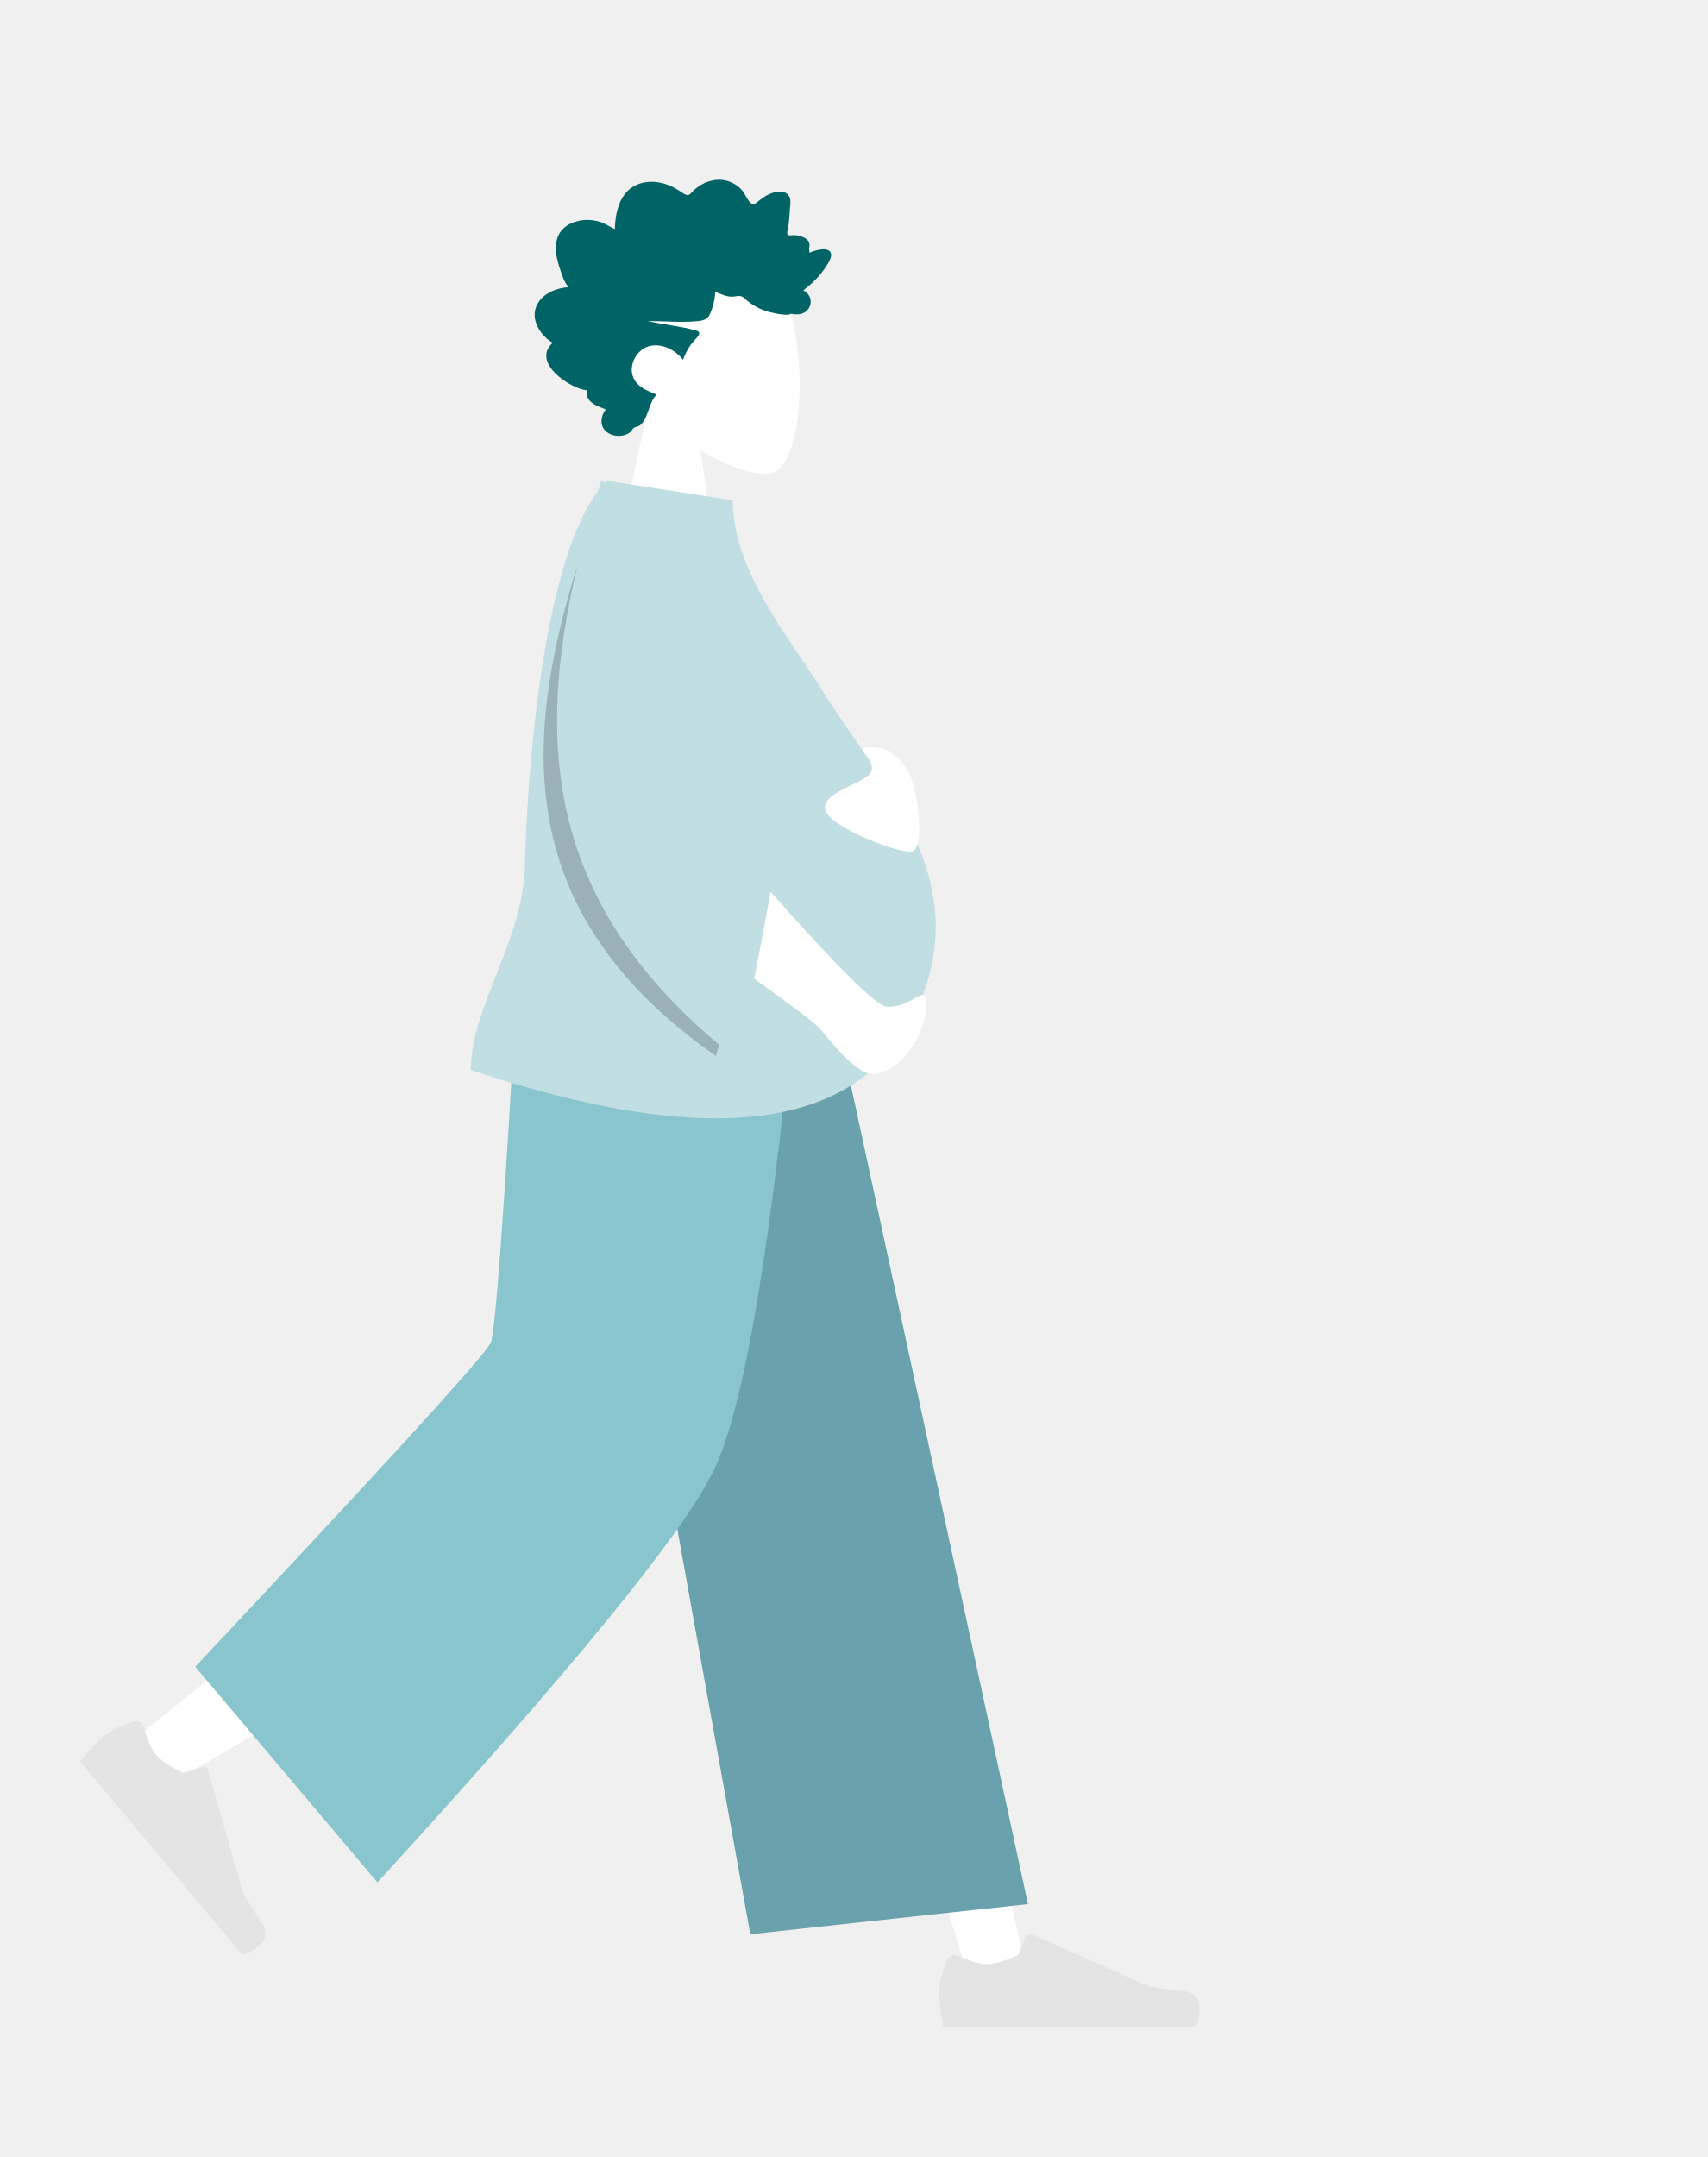
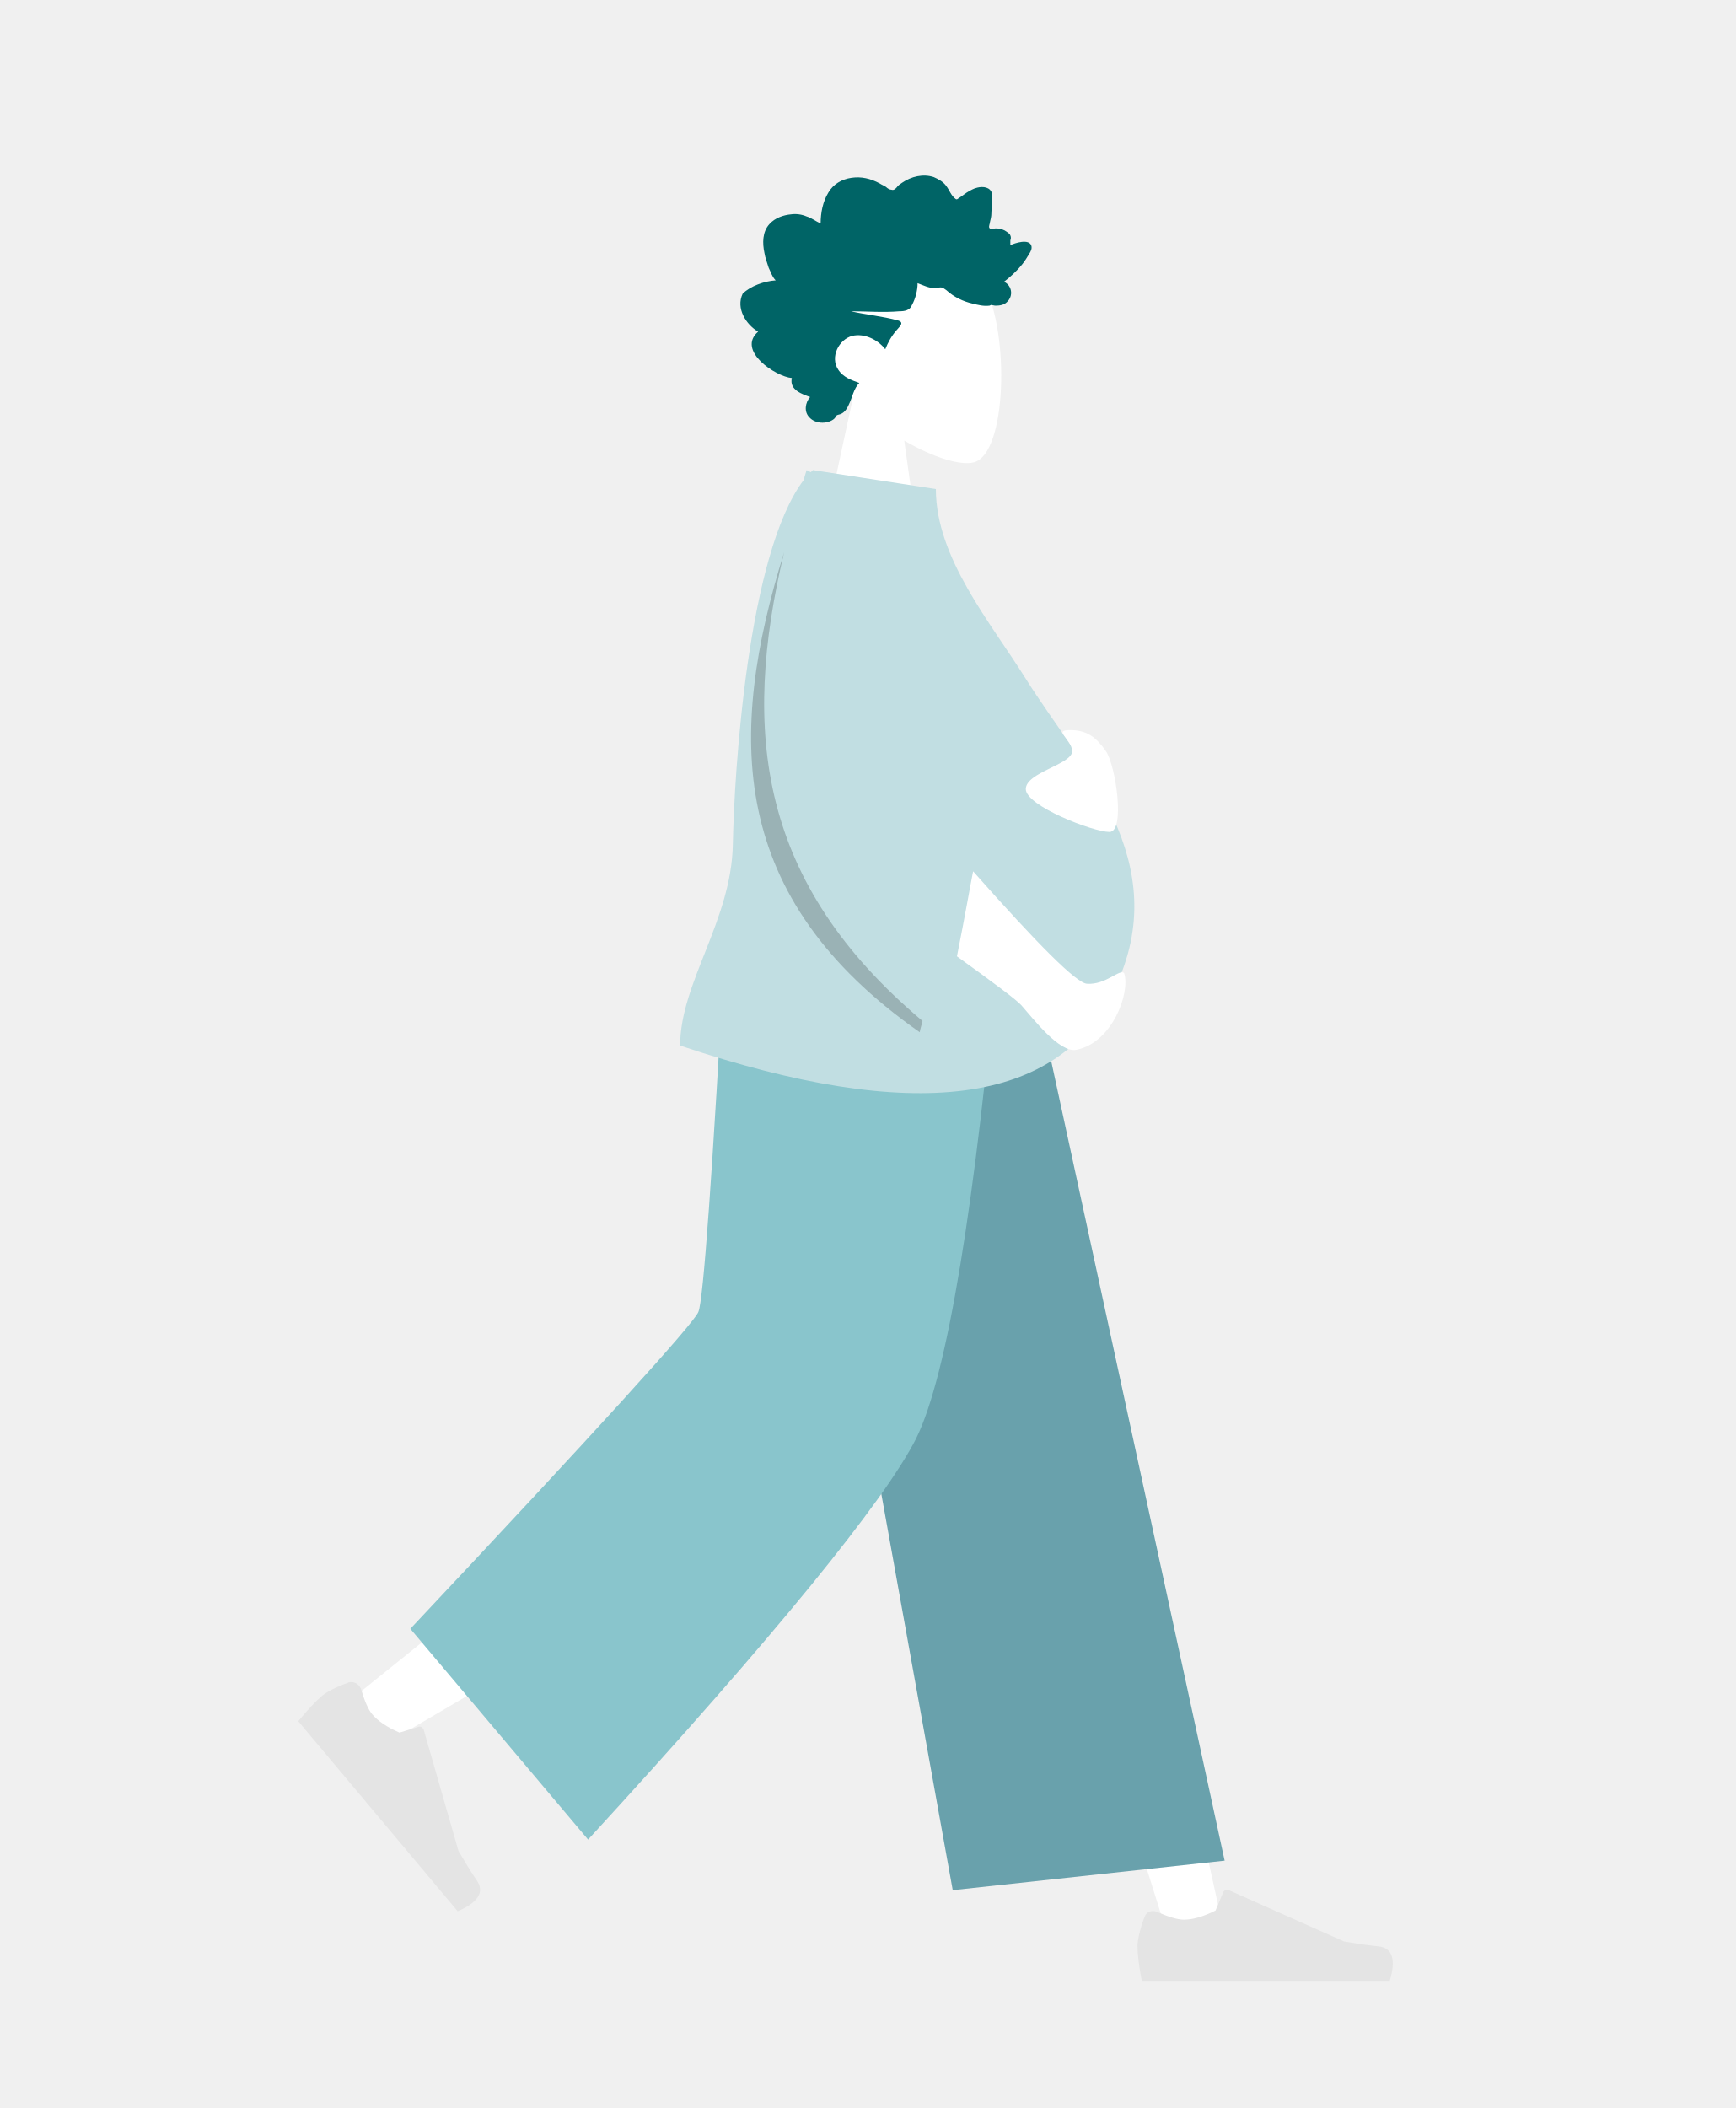
- <svg xmlns="http://www.w3.org/2000/svg" height="100%" width="100%" version="1.1" viewBox="0 -25 380 480">
+ <svg xmlns="http://www.w3.org/2000/svg" version="1.1" id="Layer_1" x="0px" y="0px" viewBox="0 0 247 300" style="enable-background:new 0 0 247 300;" xml:space="preserve">
+   <style type="text/css">
+ 	.st0{fill-rule:evenodd;clip-rule:evenodd;fill:#FFFFFF;}
+ 	.st1{fill-rule:evenodd;clip-rule:evenodd;fill:#006466;}
+ 	.st2{fill-rule:evenodd;clip-rule:evenodd;fill:#E4E4E4;}
+ 	.st3{fill-rule:evenodd;clip-rule:evenodd;fill:#69A1AC;}
+ 	.st4{fill-rule:evenodd;clip-rule:evenodd;fill:#89C5CC;}
+ 	.st5{fill-rule:evenodd;clip-rule:evenodd;fill:#C1DEE2;}
+ 	.st6{fill-rule:evenodd;clip-rule:evenodd;fill-opacity:0.2;}
+ </style>
  <g id="head" transform="translate(82, 0)">
-     <g id="Head/Front/Rad" stroke="none" stroke-width="1" fill="none" fill-rule="evenodd">
-       <g id="Head" transform="translate(54, 31)" fill="rgb(255, 255, 255)">
-         <path d="M8.262,34.49 C3.654,29.081 0.536,22.453 1.057,15.025 C2.558,-6.375 32.349,-1.667 38.143,9.134 C43.938,19.935 43.25,47.333 35.76,49.263 C32.774,50.033 26.411,48.147 19.935,44.244 L24,73 L0,73 L8.262,34.49 Z" />
+     <g id="Head_x2F_Front_x2F_Rad">
+       <g id="Head" transform="translate(54, 31)">
+         <path class="st0" d="M-14.6,25.6c-2.9-3.4-4.8-7.5-4.5-12.2C-18.2,0,0.5,3,4.1,9.7s3.2,23.9-1.5,25.1c-1.9,0.5-5.8-0.7-9.9-3.1     l2.5,18h-15L-14.6,25.6z" />
      </g>
-       <path d="M95.407,38.902 C96.182,38.134 96.605,37.037 96.97,35.996 C97.35,34.914 97.719,33.822 97.972,32.696 C98.475,30.447 98.48,27.86 96.876,26.114 C95.589,24.713 93.658,24.085 91.876,23.948 C90.689,23.857 89.469,24.024 88.331,24.398 C87.202,24.769 86.229,25.509 85.134,25.968 C85.092,23.544 84.677,21.008 83.447,18.938 C82.264,16.947 80.378,15.829 78.229,15.534 C76.024,15.23 73.846,15.746 71.872,16.814 C71.378,17.081 70.888,17.361 70.419,17.678 C70.027,17.944 69.619,18.264 69.159,18.372 C68.645,18.492 68.391,18.196 68.058,17.821 C67.666,17.382 67.226,16.996 66.76,16.653 C64.698,15.137 61.993,14.514 59.604,15.423 C58.504,15.841 57.433,16.552 56.687,17.531 C56.021,18.404 55.546,19.789 54.628,20.398 C54.238,20.656 53.963,20.314 53.608,20.061 C53.075,19.681 52.566,19.262 52.027,18.892 C51.269,18.373 50.448,17.985 49.57,17.781 C48.283,17.484 46.506,17.553 46.138,19.238 C46,19.871 46.106,20.548 46.15,21.186 C46.211,22.061 46.275,22.936 46.351,23.811 C46.409,24.474 46.482,25.115 46.607,25.767 C46.674,26.115 46.883,26.763 46.734,27.111 C46.548,27.546 45.689,27.298 45.321,27.313 C44.596,27.343 43.868,27.47 43.197,27.78 C42.678,28.021 42.131,28.374 41.912,28.969 C41.777,29.335 41.813,29.711 41.876,30.088 C41.953,30.539 41.865,30.779 41.808,31.235 C40.834,30.755 37.459,29.69 37.035,31.435 C36.893,32.016 37.215,32.673 37.461,33.163 C37.892,34.023 38.457,34.809 39.034,35.558 C40.239,37.121 41.677,38.47 43.224,39.623 C41.411,40.429 40.938,42.806 42.507,44.222 C43.2,44.848 44.132,44.987 45.006,44.947 C45.326,44.932 45.787,44.809 46.039,44.865 C46.175,44.895 46.32,45.01 46.507,45.022 C47.741,45.107 49.134,44.81 50.34,44.536 C52.488,44.048 54.523,43.03 56.184,41.48 C56.61,41.082 56.962,40.853 57.536,40.859 C58.038,40.864 58.532,41.002 59.034,41.015 C60.362,41.048 61.56,40.399 62.794,39.967 C62.87,41.633 63.345,43.469 64.026,44.969 C64.582,46.191 65.744,46.369 66.884,46.476 C70.533,46.82 74.194,46.437 77.848,46.442 C74.311,47.241 70.657,47.571 67.152,48.511 C65.568,48.936 66.778,50.004 67.455,50.744 C68.57,51.963 69.4,53.474 69.975,55.065 C71.705,52.81 74.763,51.324 77.472,52.017 C80.465,52.782 82.573,56.83 80.659,59.74 C79.547,61.429 77.541,62.081 75.871,62.807 C77.173,64.161 77.489,66.161 78.273,67.846 C78.659,68.677 79.202,69.617 80.067,69.906 C80.387,70.013 80.762,70.022 81.014,70.283 C81.327,70.606 81.401,70.967 81.801,71.245 C83.394,72.352 85.883,72.267 87.295,70.821 C88.572,69.514 88.24,67.445 87.173,66.12 C88.871,65.412 91.964,64.502 91.289,61.857 C94.968,61.613 103.9,55.646 98.963,51.286 C101.673,49.755 104.162,46.012 102.422,42.713 C101.081,40.172 97.964,39.036 95.407,38.902" id="Hair" fill="rgb(0, 100, 102)" transform="translate(70, 43.5) scale(-1, 1) translate(-70, -43.5) " />
+       <path id="Hair" class="st1" d="M28.4,39.9c-0.5-0.5-0.7-1.2-1-1.8c-0.2-0.7-0.5-1.4-0.6-2.1c-0.3-1.4-0.3-3,0.7-4.1    c0.8-0.9,2-1.3,3.1-1.4c0.7-0.1,1.5,0,2.2,0.3c0.7,0.2,1.3,0.7,2,1c0-1.5,0.3-3.1,1.1-4.4c0.7-1.2,1.9-1.9,3.3-2.1    c1.4-0.2,2.7,0.1,4,0.8c0.3,0.2,0.6,0.3,0.9,0.5c0.2,0.2,0.5,0.4,0.8,0.4c0.3,0.1,0.5-0.1,0.7-0.3c0.2-0.3,0.5-0.5,0.8-0.7    c1.3-0.9,3-1.3,4.5-0.8c0.7,0.3,1.4,0.7,1.8,1.3c0.4,0.5,0.7,1.4,1.3,1.8c0.2,0.2,0.4-0.1,0.6-0.2c0.3-0.2,0.7-0.5,1-0.7    c0.5-0.3,1-0.6,1.5-0.7c0.8-0.2,1.9-0.1,2.1,0.9c0.1,0.4,0,0.8,0,1.2c0,0.5-0.1,1.1-0.1,1.6c0,0.4-0.1,0.8-0.2,1.2    c0,0.2-0.2,0.6-0.1,0.8c0.1,0.3,0.7,0.1,0.9,0.1c0.5,0,0.9,0.1,1.3,0.3c0.3,0.2,0.7,0.4,0.8,0.7c0.1,0.2,0.1,0.5,0,0.7    c0,0.3,0,0.4,0,0.7c0.6-0.3,2.7-1,3,0.1c0.1,0.4-0.1,0.8-0.3,1.1c-0.3,0.5-0.6,1-1,1.5c-0.8,1-1.7,1.8-2.6,2.5    c1.1,0.5,1.4,2,0.4,2.9c-0.4,0.4-1,0.5-1.6,0.5c-0.2,0-0.5-0.1-0.6-0.1c-0.1,0-0.2,0.1-0.3,0.1c-0.8,0.1-1.6-0.1-2.4-0.3    c-1.3-0.3-2.6-0.9-3.7-1.9c-0.3-0.2-0.5-0.4-0.8-0.4c-0.3,0-0.6,0.1-0.9,0.1c-0.8,0-1.6-0.4-2.4-0.7c0,1-0.3,2.2-0.8,3.1    c-0.3,0.8-1.1,0.9-1.8,0.9c-2.3,0.2-4.6,0-6.9,0c2.2,0.5,4.5,0.7,6.7,1.3c1,0.3,0.2,0.9-0.2,1.4c-0.7,0.8-1.2,1.7-1.6,2.7    c-1.1-1.4-3-2.3-4.7-1.9c-1.9,0.5-3.2,3-2,4.8c0.7,1.1,1.9,1.5,3,1.9c-0.8,0.8-1,2.1-1.5,3.1c-0.2,0.5-0.6,1.1-1.1,1.3    c-0.2,0.1-0.4,0.1-0.6,0.2c-0.2,0.2-0.2,0.4-0.5,0.6c-1,0.7-2.6,0.6-3.4-0.3c-0.8-0.8-0.6-2.1,0.1-2.9c-1.1-0.4-3-1-2.6-2.7    c-2.3-0.2-7.9-3.9-4.8-6.6c-1.7-1-3.2-3.3-2.2-5.4C24.8,40.7,26.8,40,28.4,39.9" />
    </g>
  </g>
  <g id="bottom" transform="translate(0, 187)">
-     <g id="Bottom/Standing/Baggy-Pants" stroke="none" stroke-width="1" fill="none" fill-rule="evenodd">
-       <polygon id="Leg" fill="rgb(255, 255, 255)" points="134 0 183.082 124.227 216.001 229.25 229 229.25 178.674 5.090379e-13" />
-       <path d="M124.117,0 C123.594,43.654 115.972,102.427 114.754,105.149 C113.942,106.963 85.916,130.032 30.676,174.358 L39.629,183.939 C104.808,145.935 138.905,124.399 141.921,119.331 C146.445,111.728 161.174,41.763 173,0 L124.117,0 Z" id="Leg" fill="rgb(255, 255, 255)" />
-       <g id="Accessories/Shoe/Flat-Sneaker" transform="translate(51.5, 189) rotate(50) translate(-51.5, -189) translate(21, 169)" fill="#E4E4E4">
-         <path d="M2.678,25.402 C1.559,28.388 1,30.623 1,32.106 C1,33.909 1.3,36.54 1.901,40 C3.993,40 22.794,40 58.303,40 C59.769,35.155 58.923,32.539 55.765,32.152 C52.607,31.766 49.984,31.417 47.895,31.106 L21.68,19.419 C21.176,19.194 20.584,19.421 20.359,19.925 C20.356,19.934 20.352,19.942 20.348,19.951 L18.663,24.039 C15.74,25.403 13.364,26.085 11.537,26.085 C10.052,26.085 8.001,25.485 5.384,24.285 L5.384,24.285 C4.38,23.825 3.193,24.266 2.733,25.27 C2.713,25.313 2.695,25.357 2.678,25.402 Z" id="shoe" />
+     <g id="Bottom_x2F_Standing_x2F_Baggy-Pants">
+       <polygon id="Leg" class="st0" points="115,-54.5 145.7,23.1 166.3,88.8 174.4,88.8 142.9,-54.5   " />
+       <path id="Leg_1_" class="st0" d="M108.8-54.5c-0.3,27.3-5.1,64-5.9,65.7c-0.5,1.1-18,15.6-52.5,43.3l5.6,6    c40.7-23.8,62-37.2,63.9-40.4c2.8-4.8,12-48.5,19.4-74.6H108.8z" />
+       <g id="Accessories_x2F_Shoe_x2F_Flat-Sneaker" transform="translate(51.5, 189) rotate(50) translate(-51.5, -189) translate(21, 169)">
+         <path id="shoe" class="st2" d="M-75.3-66.4c-0.7,1.9-1,3.3-1,4.2c0,1.1,0.2,2.8,0.6,4.9c1.3,0,13.1,0,35.3,0     c0.9-3,0.4-4.7-1.6-4.9s-3.6-0.5-4.9-0.7l-16.4-7.3c-0.3-0.1-0.7,0-0.8,0.3c0,0,0,0,0,0l-1.1,2.6c-1.8,0.9-3.3,1.3-4.5,1.3     c-0.9,0-2.2-0.4-3.8-1.1l0,0C-74.2-67.3-74.9-67.1-75.3-66.4C-75.2-66.4-75.2-66.4-75.3-66.4z" />
      </g>
-       <g id="Accessories/Shoe/Flat-Sneaker" transform="translate(208, 199)" fill="#E4E4E4">
-         <path d="M2.678,25.402 C1.559,28.388 1,30.623 1,32.106 C1,33.909 1.3,36.54 1.901,40 C3.993,40 22.794,40 58.303,40 C59.769,35.155 58.923,32.539 55.765,32.152 C52.607,31.766 49.984,31.417 47.895,31.106 L21.68,19.419 C21.176,19.194 20.584,19.421 20.359,19.925 C20.356,19.934 20.352,19.942 20.348,19.951 L18.663,24.039 C15.74,25.403 13.364,26.085 11.537,26.085 C10.052,26.085 8.001,25.485 5.384,24.285 L5.384,24.285 C4.38,23.825 3.193,24.266 2.733,25.27 C2.713,25.313 2.695,25.357 2.678,25.402 Z" id="shoe" />
+       <g id="Accessories_x2F_Shoe_x2F_Flat-Sneaker_1_" transform="translate(208, 199)">
+         <path id="shoe_1_" class="st2" d="M-45.1-113.2c-0.7,1.9-1,3.3-1,4.2c0,1.1,0.2,2.8,0.6,4.9c1.3,0,13.1,0,35.3,0     c0.9-3,0.4-4.7-1.6-4.9c-2-0.2-3.6-0.5-4.9-0.7l-16.4-7.3c-0.3-0.1-0.7,0-0.8,0.3c0,0,0,0,0,0l-1.1,2.6c-1.8,0.9-3.3,1.3-4.5,1.3     c-0.9,0-2.2-0.4-3.8-1.1l0,0C-44-114.2-44.8-114-45.1-113.2C-45.1-113.3-45.1-113.3-45.1-113.2z" />
      </g>
-       <polygon id="Pant" fill="#69A1AC" points="167 218.433 228.804 211.725 183 2.84217094e-14 127.644 2.84217094e-14" />
-       <path d="M43.46,158.9 L84,206.886 C126.7,160.25 151.594,129.82 158.683,115.596 C165.771,101.372 172.143,62.84 177.799,0 L115.478,0 C112.389,55.284 110.306,84.212 109.231,86.785 C108.155,89.357 86.231,113.396 43.46,158.9 Z" id="Pant" fill="#89C5CC" />
+       <polygon id="Pant" class="st3" points="135.6,82 174.3,77.8 145.6,-54.5 111,-54.5   " />
+       <path id="Pant_1_" class="st4" d="M58.4,44.8l25.3,30c26.7-29.1,42.2-48.2,46.7-57.1c4.4-8.9,8.4-33,11.9-72.2h-39    c-1.9,34.6-3.2,52.6-3.9,54.2C98.8,1.3,85.1,16.4,58.4,44.8z" />
    </g>
  </g>
  <g id="torso" transform="translate(22, 82)">
-     <g id="Body/Pregnant" stroke="none" stroke-width="1" fill="none" fill-rule="evenodd">
-       <path d="M111.093,2.287 C111.327,1.527 111.564,0.764 111.804,9.9475983e-14 L112.692,0.418 C112.831,0.275 112.97,0.136 113.111,-8.52651283e-14 L141.101,4.328 C141.101,20.069 153.626,34.796 161.549,47.468 C173.865,67.166 195.781,89 181.729,118.264 C169.068,144.632 136.089,148.914 82.791,131.11 C82.791,116.907 94.465,102.63 94.837,85.361 C95.191,68.921 98.265,19.113 111.093,2.287 Z" id="Shirt" fill="#C1DEE2" />
-       <path d="M145.863,110.787 C147.735,101.127 148.949,94.678 149.506,91.439 C164.418,108.29 173.033,116.813 175.35,117.009 C179.709,117.376 182.929,113.511 183.847,114.598 C185.362,119.098 181.081,130.362 172.898,132 C168.991,132.782 162.944,124.724 160.453,121.869 C159.473,120.746 154.61,117.052 145.863,110.787 Z M171.621,59.282 C175.487,59.282 177.563,60.88 179.849,64.105 C182.134,67.329 184.297,82.535 180.628,82.535 C176.958,82.535 161.583,76.657 161.583,72.705 C161.583,68.753 172.074,67.08 172.074,64.105 C172.074,61.13 167.756,59.282 171.621,59.282 Z" id="Skin" fill="rgb(255, 255, 255)" />
-       <path d="M138.059,125.488 C137.829,126.31 137.595,127.147 137.357,128 C93.561,97.391 93.54,60.296 106.565,18.719 C96.748,59.651 100.747,94.173 138.059,125.488 Z" id="Shade" fill-opacity="0.2" fill="#000000" />
+     <g id="Body_x2F_Pregnant">
+       <path id="Shirt" class="st5" d="M92.4-13.7c0.1-0.5,0.3-1,0.4-1.4l0.6,0.3c0.1-0.1,0.2-0.2,0.3-0.3l17.5,2.7c0,9.8,7.8,19,12.8,27    c7.7,12.3,21.4,26,12.6,44.2c-7.9,16.5-28.5,19.2-61.8,8c0-8.9,7.3-17.8,7.5-28.6C82.5,28,84.4-3.2,92.4-13.7z" />
+       <path id="Skin" class="st0" d="M114.2,54.1c1.2-6,1.9-10.1,2.3-12.1c9.3,10.5,14.7,15.9,16.2,16c2.7,0.2,4.7-2.2,5.3-1.5    c0.9,2.8-1.7,9.9-6.8,10.9c-2.4,0.5-6.2-4.5-7.8-6.3C122.7,60.3,119.6,58,114.2,54.1z M130.3,21.9c2.4,0,3.7,1,5.1,3    s2.8,11.5,0.5,11.5c-2.3,0-11.9-3.7-11.9-6.1s6.6-3.5,6.6-5.4C130.5,23.1,127.8,21.9,130.3,21.9z" />
+       <path id="Shade" class="st6" d="M109.3,63.3c-0.1,0.5-0.3,1-0.4,1.6C81.5,45.7,81.5,22.6,89.6-3.4C83.5,22.2,86,43.7,109.3,63.3z" />
    </g>
  </g>
</svg>
